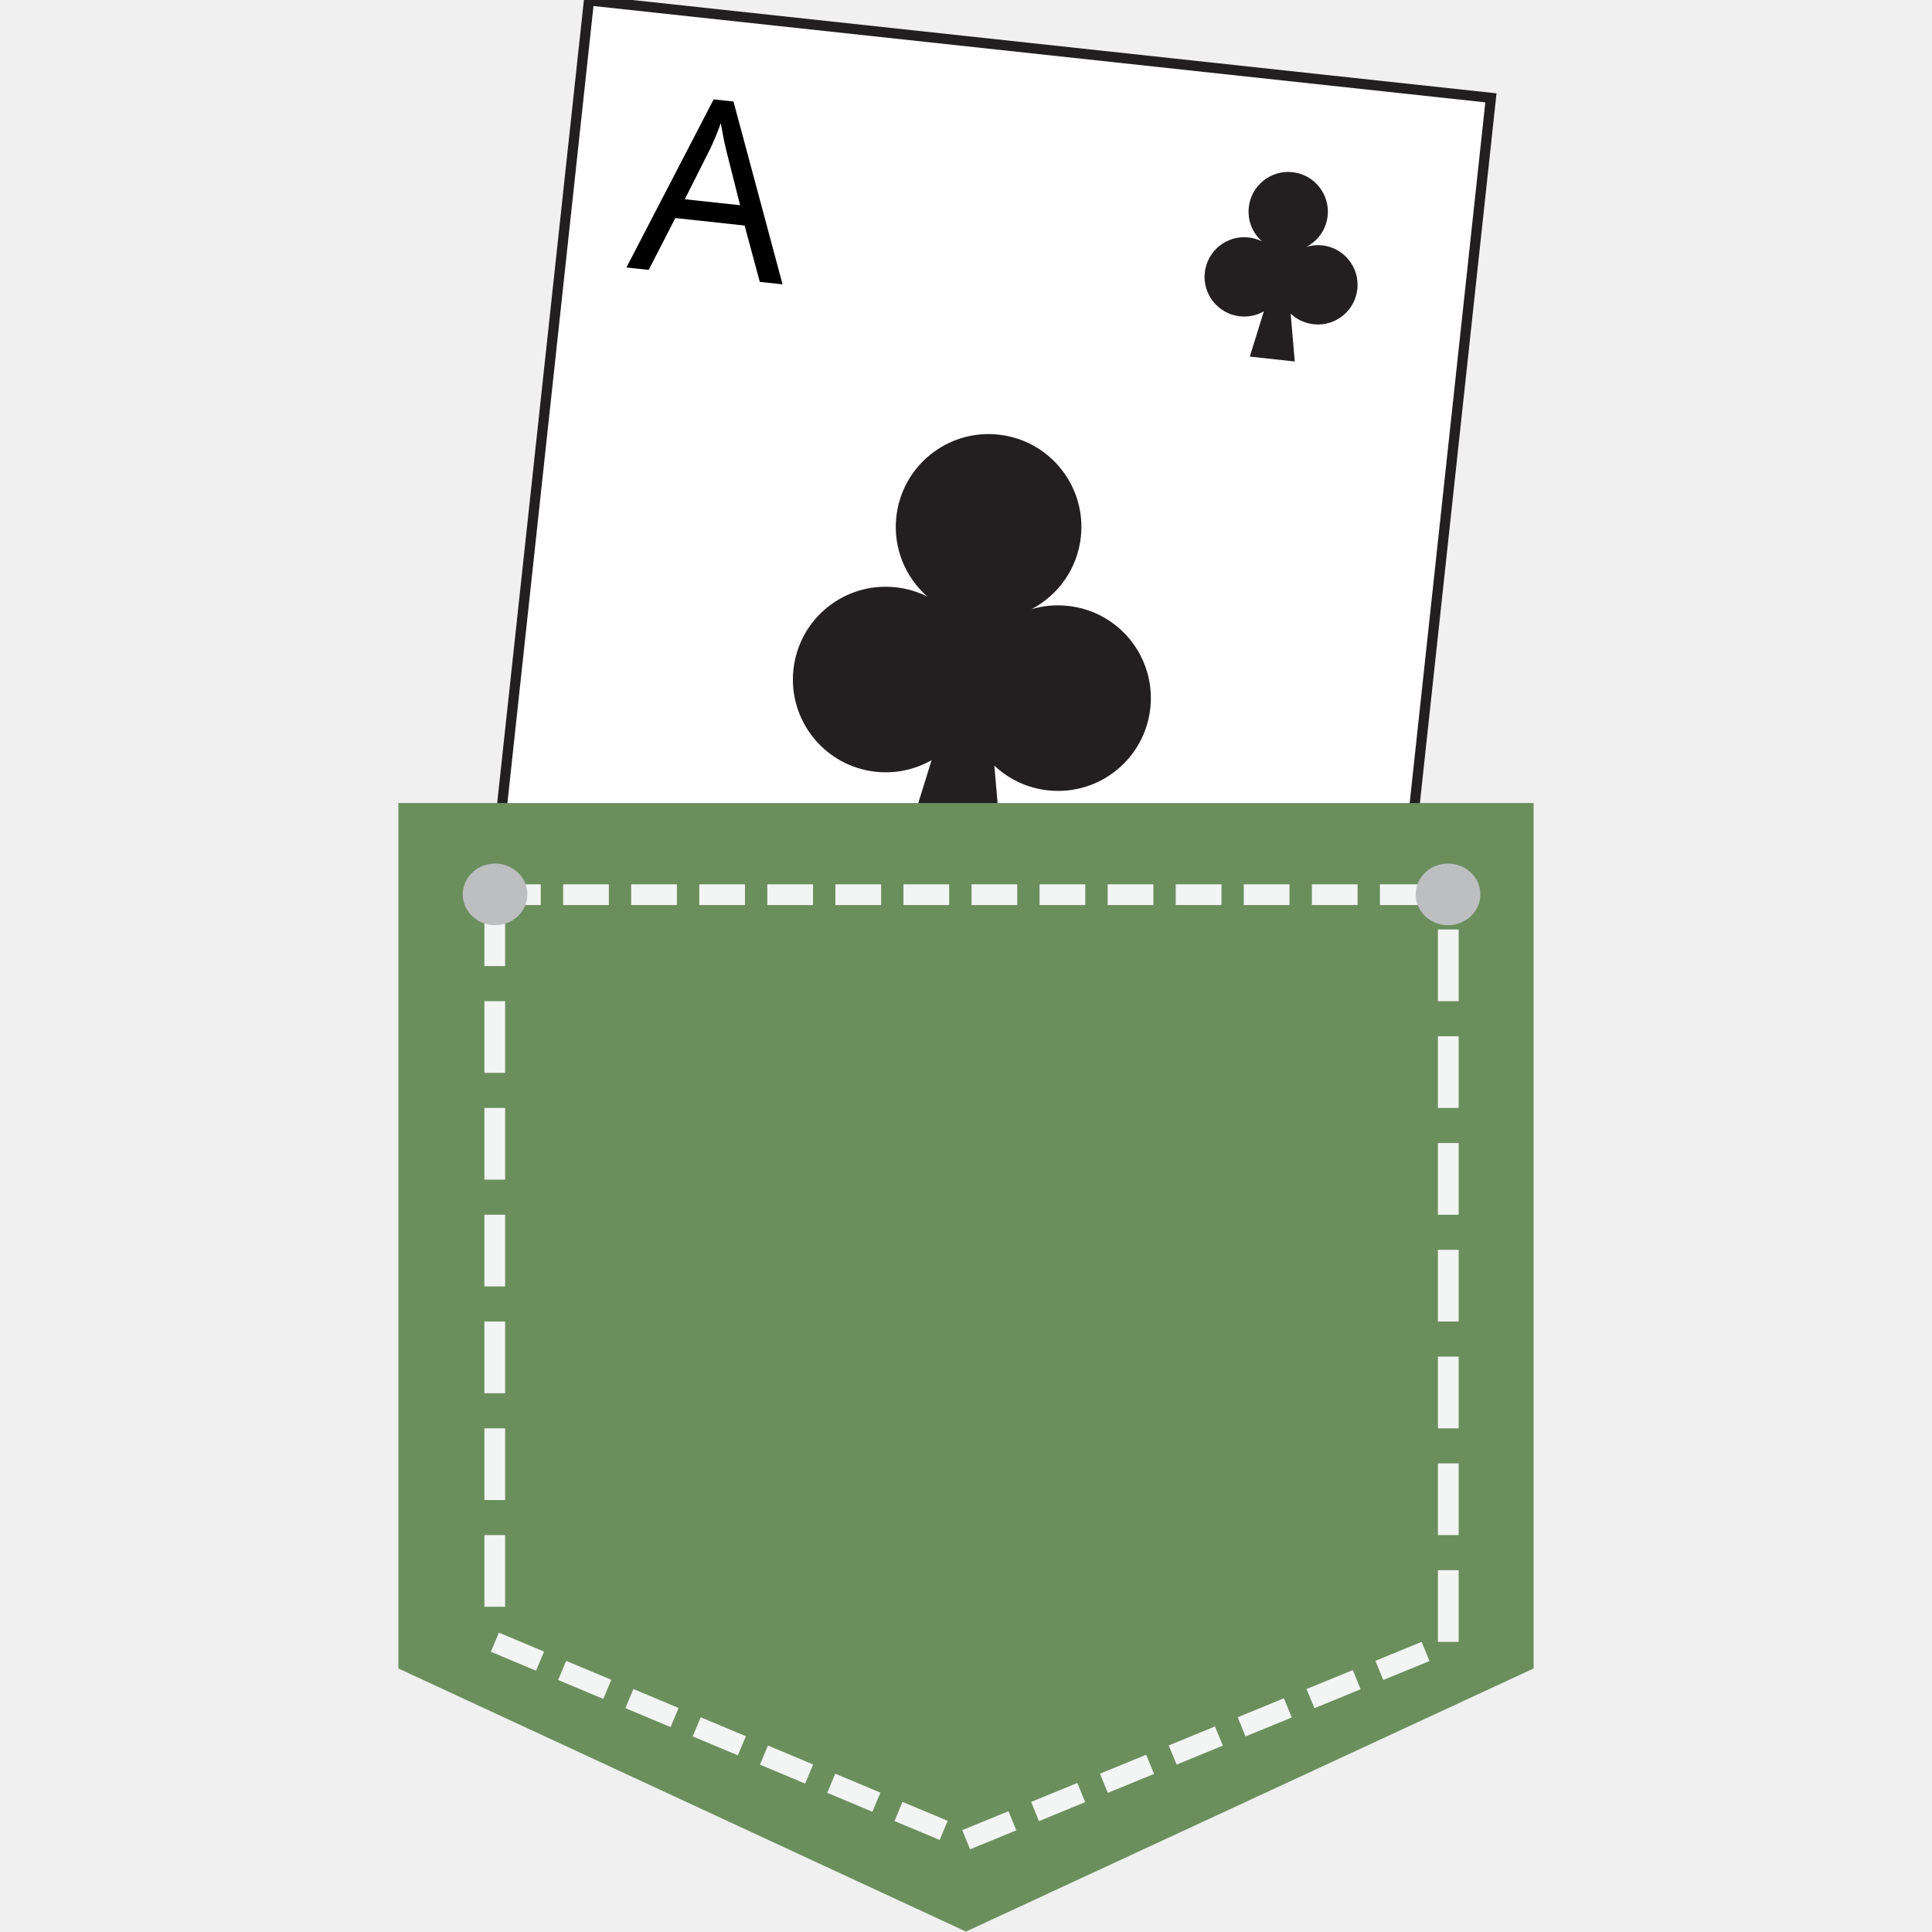
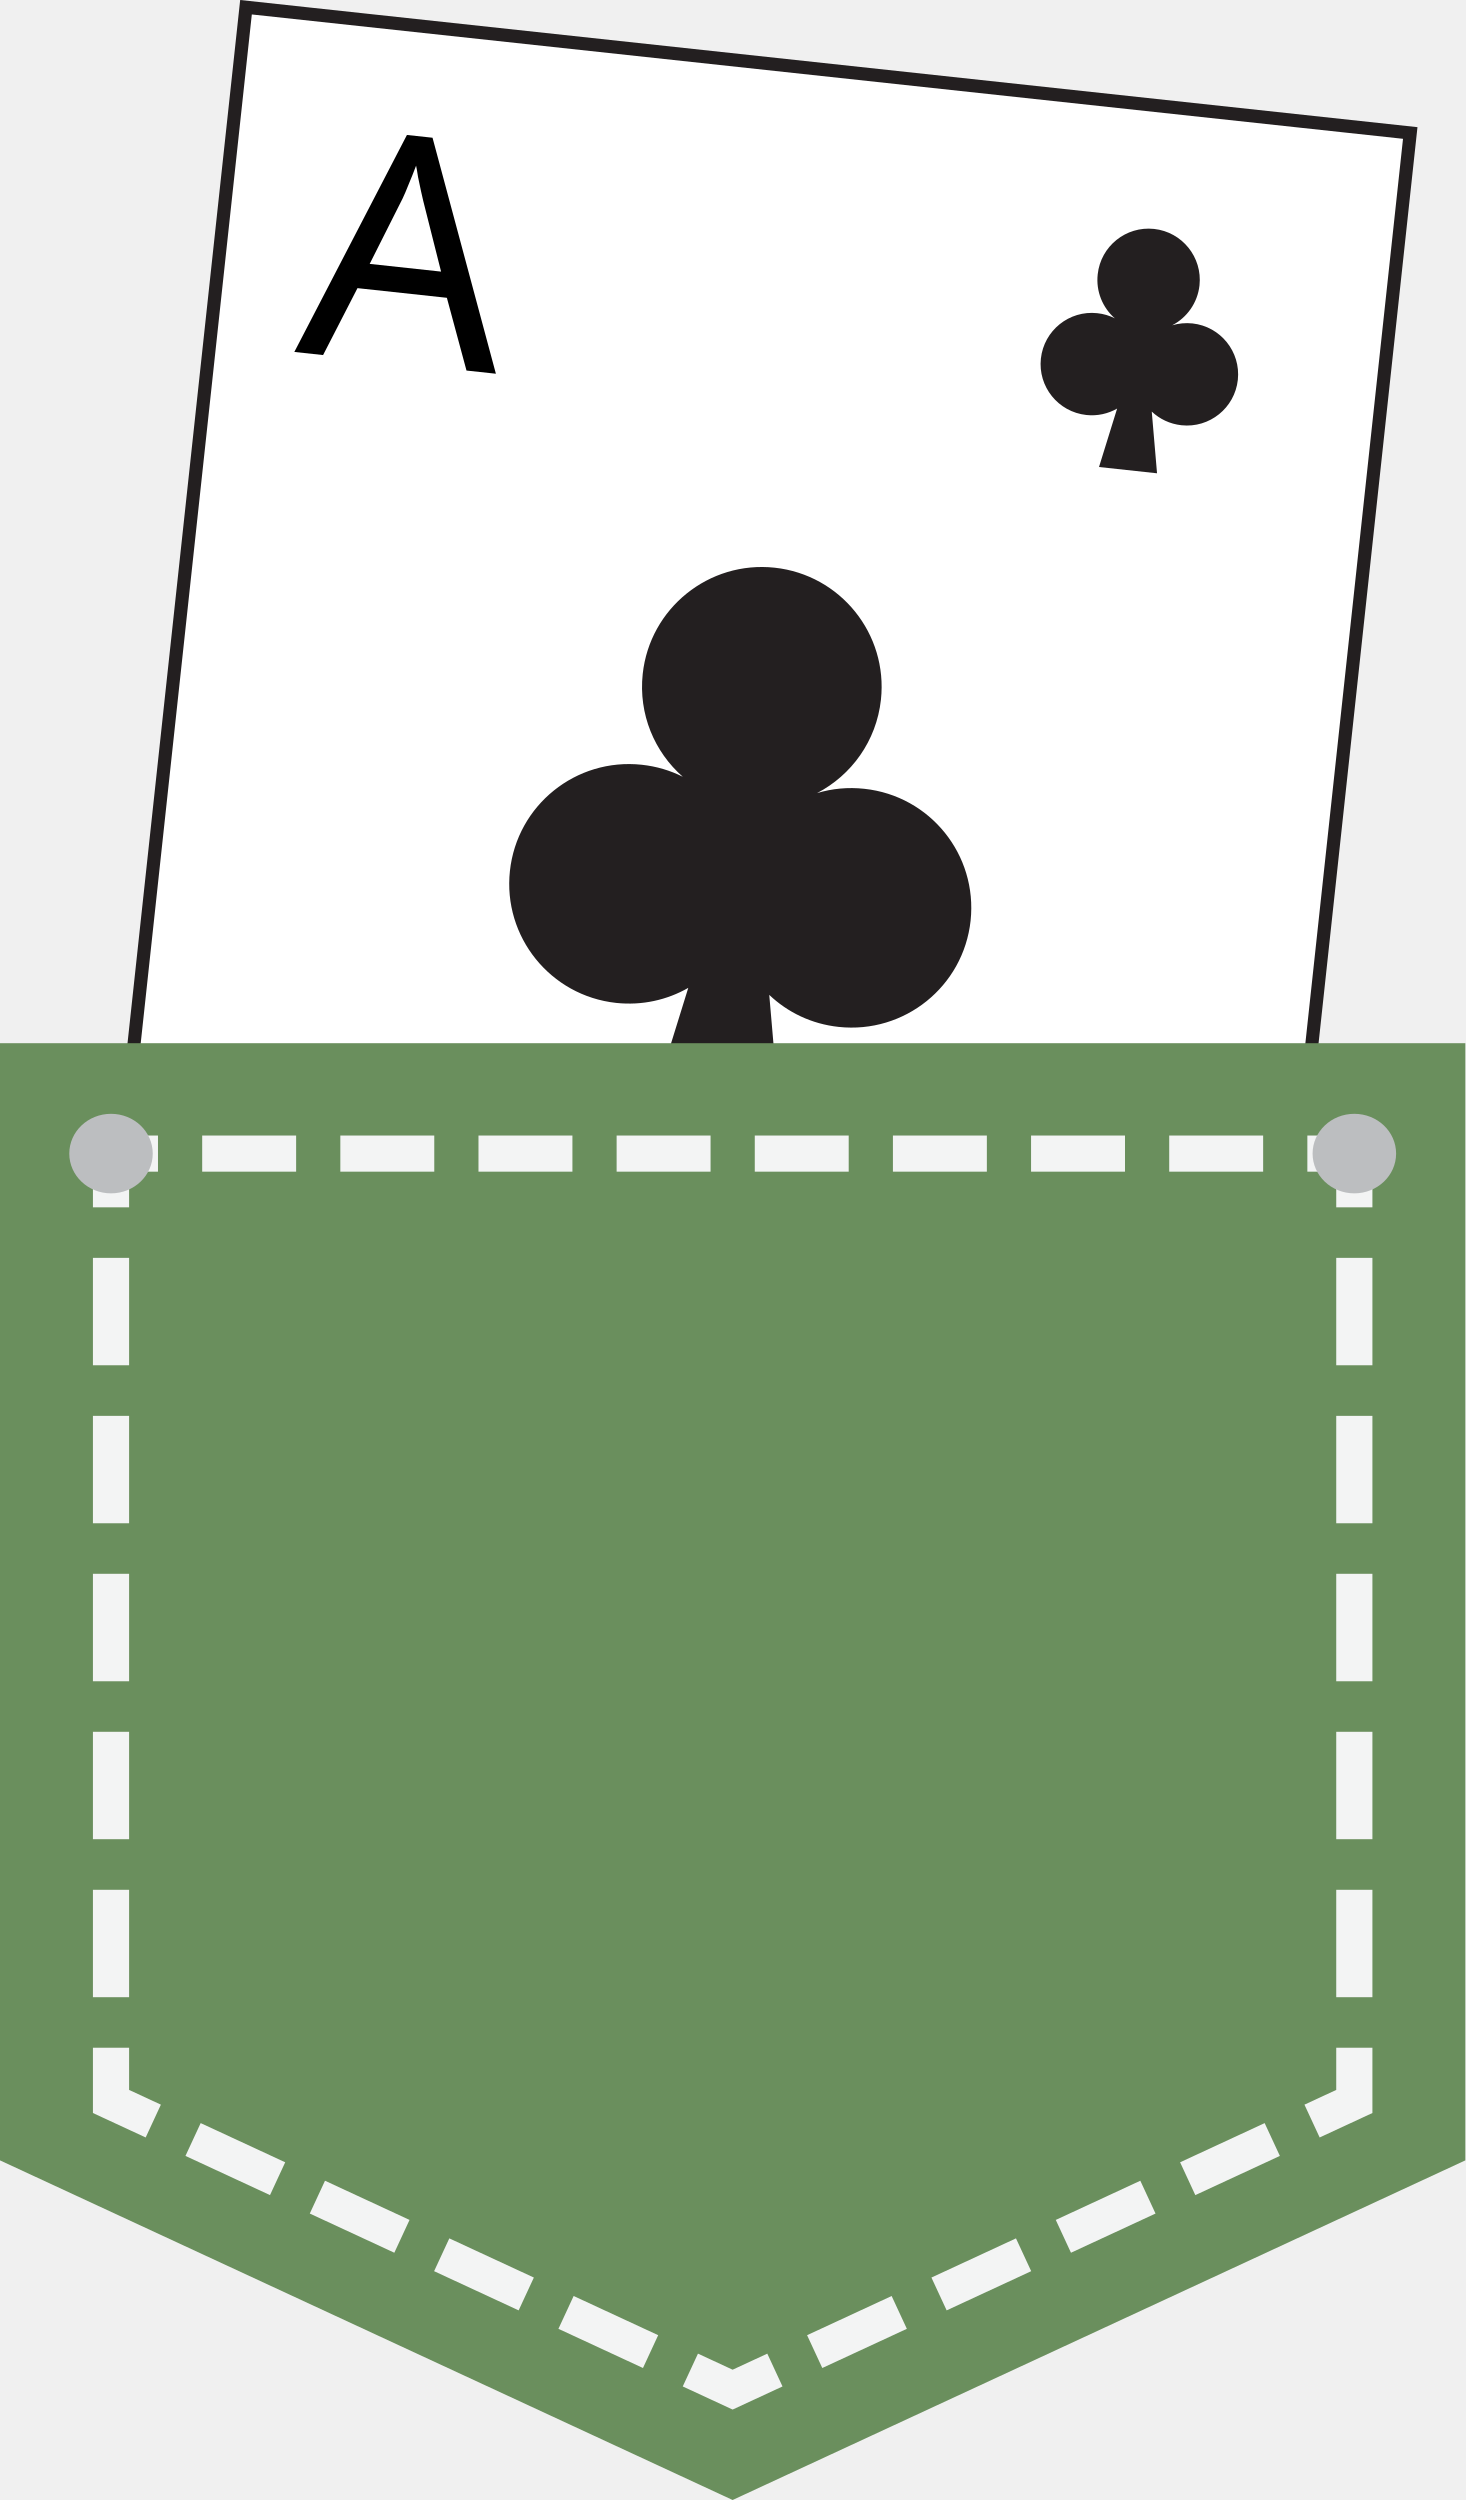
- <svg xmlns="http://www.w3.org/2000/svg" version="1.1" id="Layer_1" x="0px" y="0px" width="2606px" height="2606px" viewBox="0 0 2606 2606" enable-background="new 0 0 2606 2606" xml:space="preserve">
-   <g>
-     <g>
-       <polygon fill="#FFFFFF" stroke="#231F20" stroke-width="13.712" stroke-miterlimit="10" points="1799.729,2089.245     583.065,1957.834 794.449,0.563 2011.048,131.975   " />
-       <g>
-         <path fill="#231F20" d="M1440.643,817.287c-17.163-1.871-33.905-0.238-49.461,4.503c35.863-18.687,62.059-54.354,66.766-97.676     c7.389-68.683-42.32-130.448-111.076-137.882c-68.666-7.401-130.465,42.337-137.864,111.02     c-4.529,42.056,12.268,81.514,41.892,107.477c-13.007-6.564-27.432-10.897-42.794-12.563     c-68.78-7.428-130.437,42.213-137.873,110.941c-7.436,68.718,42.231,130.456,111.021,137.917     c27.229,2.89,53.295-3.091,75.371-15.734v-0.044l-44.371,143.001l141.975,15.315l-12.991-150.927l0,0     c19.151,18.214,44.195,30.456,72.554,33.468c68.729,7.391,130.403-42.293,137.84-110.984     C1559.009,886.311,1509.396,824.681,1440.643,817.287z" />
-         <g>
-           <path fill="#231F20" d="M1783.469,330.98c-7.347-0.76-14.551-0.035-21.175,1.952c15.327-7.997,26.506-23.27,28.538-41.742      c3.129-29.365-18.089-55.773-47.472-58.957c-29.376-3.164-55.774,18.09-58.903,47.431c-1.996,18.017,5.207,34.849,17.873,46.003      c-5.57-2.836-11.749-4.698-18.31-5.386c-29.367-3.174-55.723,18.045-58.941,47.421c-3.173,29.374,18.046,55.765,47.485,58.966      c11.617,1.257,22.761-1.331,32.2-6.731v-0.035l-18.954,61.121l60.642,6.571l-5.519-64.492l0,0      c8.239,7.755,18.927,12.952,31.001,14.273c29.392,3.191,55.762-18.08,58.955-47.448      C1834.028,360.552,1812.828,334.19,1783.469,330.98z" />
-           <text transform="matrix(0.9942 0.1074 -0.1074 0.9942 844.9541 360.7891)" font-family="'MyriadPro-Regular'" font-size="332.039">A</text>
+ <svg xmlns="http://www.w3.org/2000/svg" version="1.1" id="Layer_1" x="0px" y="0px" width="1531.23" height="2612.427" viewBox="0 0 1531.23 2612.427" enable-background="new 0 0 2606 2606" xml:space="preserve">
+   <defs id="defs61" />
+   <g id="g61" transform="translate(-1074.77,6.989417)">
+     <g id="g4" style="display:inline" transform="translate(537.385)">
+       <polygon fill="#ffffff" stroke="#231f20" stroke-width="13.712" stroke-miterlimit="10" points="2011.048,131.975 1799.729,2089.245 583.065,1957.834 794.449,0.563 " id="polygon1" style="display:inline" />
+       <g id="g3">
+         <path fill="#231f20" d="m 1440.643,817.287 c -17.163,-1.871 -33.905,-0.238 -49.461,4.503 35.863,-18.687 62.059,-54.354 66.766,-97.676 7.389,-68.683 -42.32,-130.448 -111.076,-137.882 -68.666,-7.401 -130.465,42.337 -137.864,111.02 -4.529,42.056 12.268,81.514 41.892,107.477 -13.007,-6.564 -27.432,-10.897 -42.794,-12.563 -68.78,-7.428 -130.437,42.213 -137.873,110.941 -7.436,68.718 42.231,130.456 111.021,137.917 27.229,2.89 53.295,-3.091 75.371,-15.734 v -0.044 l -44.371,143.001 141.975,15.315 -12.991,-150.927 v 0 c 19.151,18.214 44.195,30.456 72.554,33.468 68.729,7.391 130.403,-42.293 137.84,-110.984 7.377,-68.808 -42.236,-130.438 -110.989,-137.832 z" id="path1" />
+         <g id="g2">
+           <path fill="#231f20" d="m 1783.469,330.98 c -7.347,-0.76 -14.551,-0.035 -21.175,1.952 15.327,-7.997 26.506,-23.27 28.538,-41.742 3.129,-29.365 -18.089,-55.773 -47.472,-58.957 -29.376,-3.164 -55.774,18.09 -58.903,47.431 -1.996,18.017 5.207,34.849 17.873,46.003 -5.57,-2.836 -11.749,-4.698 -18.31,-5.386 -29.367,-3.174 -55.723,18.045 -58.941,47.421 -3.173,29.374 18.046,55.765 47.485,58.966 11.617,1.257 22.761,-1.331 32.2,-6.731 v -0.035 l -18.954,61.121 60.642,6.571 -5.519,-64.492 v 0 c 8.239,7.755 18.927,12.952 31.001,14.273 29.392,3.191 55.762,-18.08 58.955,-47.448 3.139,-29.375 -18.061,-55.737 -47.42,-58.947 z" id="path2" />
+           <path d="M 180.961,0 152.406,-73.381 H 58.439 L 30.216,0 H 0 L 92.639,-238.072 H 119.534 L 211.841,0 Z m -37.52,-99.944 -26.563,-71.72 q -0.996,-2.656 -3.32,-9.629 -2.324,-6.973 -4.649,-14.278 -1.992,-7.637 -3.32,-11.621 -2.656,10.293 -5.645,20.254 -2.656,9.629 -4.649,15.274 l -26.895,71.72 z" id="text2" style="font-size:332.039px;font-family:MyriadPro-Regular" transform="matrix(0.9942,0.1074,-0.1074,0.9942,844.9541,360.7891)" aria-label="A" />
        </g>
      </g>
    </g>
-     <g>
-       <g>
-         <polygon fill="#6A8F5D" points="1302.954,2605.438 537.385,2250.539 537.385,1083.158 2068.615,1083.158 2068.615,2250.539         " />
-         <g>
-           <g>
-             <g>
-               <g>
-                 <g>
-                   <rect x="653.389" y="1206.402" fill="#F3F4F4" width="27.958" height="96.717" />
-                   <rect x="653.389" y="1350.439" fill="#F3F4F4" width="27.958" height="96.717" />
-                   <rect x="653.389" y="1494.466" fill="#F3F4F4" width="27.958" height="96.718" />
-                   <rect x="653.389" y="1638.534" fill="#F3F4F4" width="27.958" height="96.696" />
-                   <rect x="653.389" y="1782.55" fill="#F3F4F4" width="27.958" height="96.718" />
-                   <rect x="653.389" y="1926.618" fill="#F3F4F4" width="27.958" height="96.707" />
-                   <rect x="653.389" y="2070.635" fill="#F3F4F4" width="27.958" height="96.696" />
-                 </g>
-               </g>
-             </g>
-           </g>
-           <g>
-             <g>
-               <g>
-                 <g>
-                   <rect x="684.09" y="2194.777" transform="matrix(-0.3868 0.9222 -0.9222 -0.3868 3022.487 2445.841)" fill="#F3F4F4" width="27.958" height="66.074" />
-                   <rect x="774.831" y="2232.839" transform="matrix(-0.3868 0.9222 -0.9222 -0.3868 3183.427 2414.948)" fill="#F3F4F4" width="27.958" height="66.074" />
-                   <rect x="865.566" y="2270.897" transform="matrix(-0.3868 0.9222 -0.9222 -0.3868 3344.358 2383.976)" fill="#F3F4F4" width="27.957" height="66.073" />
-                   <rect x="956.32" y="2308.971" transform="matrix(-0.3868 0.9222 -0.9222 -0.3868 3505.318 2353.124)" fill="#F3F4F4" width="27.958" height="66.059" />
-                   <rect x="1047.055" y="2347.021" transform="matrix(-0.3868 0.9222 -0.9222 -0.3868 3666.245 2322.265)" fill="#F3F4F4" width="27.958" height="66.074" />
-                   <rect x="1137.813" y="2385.093" transform="matrix(-0.3868 0.9222 -0.9222 -0.3868 3827.21 2291.279)" fill="#F3F4F4" width="27.957" height="66.066" />
-                   <rect x="1228.538" y="2423.151" transform="matrix(-0.3868 0.9222 -0.9222 -0.3868 3988.119 2260.389)" fill="#F3F4F4" width="27.957" height="66.059" />
-                 </g>
-               </g>
-             </g>
-           </g>
-           <g>
-             <g>
-               <g>
-                 <g>
-                   <rect x="1320.306" y="2434.99" transform="matrix(0.3792 0.9253 -0.9253 0.3792 3112.724 297.998)" fill="#F3F4F4" width="27.958" height="67.403" />
-                   <rect x="1413.191" y="2396.929" transform="matrix(0.3792 0.9253 -0.9253 0.3792 3135.201 188.4419)" fill="#F3F4F4" width="27.959" height="67.403" />
-                   <rect x="1506.069" y="2358.87" transform="matrix(0.3792 0.9253 -0.9253 0.3792 3157.616 78.8484)" fill="#F3F4F4" width="27.958" height="67.403" />
-                   <rect x="1598.968" y="2320.811" transform="matrix(0.3792 0.9253 -0.9253 0.3792 3179.958 -30.8184)" fill="#F3F4F4" width="27.957" height="67.388" />
-                   <rect x="1691.846" y="2282.746" transform="matrix(0.3792 0.9253 -0.9253 0.3792 3202.513 -140.3174)" fill="#F3F4F4" width="27.958" height="67.403" />
-                   <rect x="1784.748" y="2244.681" transform="matrix(0.3792 0.9253 -0.9253 0.3792 3224.964 -249.9165)" fill="#F3F4F4" width="27.958" height="67.396" />
-                   <rect x="1877.616" y="2206.63" transform="matrix(0.3792 0.9253 -0.9253 0.3792 3247.408 -359.4751)" fill="#F3F4F4" width="27.958" height="67.389" />
-                 </g>
-               </g>
-             </g>
-           </g>
-           <g>
-             <g>
-               <g>
-                 <g>
-                   <rect x="1939.568" y="2117.965" fill="#F3F4F4" width="27.957" height="96.717" />
-                   <rect x="1939.568" y="1973.928" fill="#F3F4F4" width="27.957" height="96.717" />
-                   <rect x="1939.568" y="1829.9" fill="#F3F4F4" width="27.957" height="96.718" />
-                   <rect x="1939.568" y="1685.854" fill="#F3F4F4" width="27.957" height="96.696" />
-                   <rect x="1939.568" y="1541.816" fill="#F3F4F4" width="27.957" height="96.718" />
-                   <rect x="1939.568" y="1397.759" fill="#F3F4F4" width="27.957" height="96.707" />
-                   <rect x="1939.568" y="1253.753" fill="#F3F4F4" width="27.957" height="96.696" />
-                 </g>
-               </g>
-             </g>
-           </g>
-           <g>
-             <g>
-               <g>
-                 <g>
-                   <g>
-                     <rect x="667.752" y="1192.808" fill="#F3F4F4" width="61.65" height="27.958" />
-                     <rect x="759.565" y="1192.808" fill="#F3F4F4" width="61.65" height="27.958" />
-                     <rect x="851.372" y="1192.808" fill="#F3F4F4" width="61.65" height="27.958" />
-                     <rect x="943.205" y="1192.808" fill="#F3F4F4" width="61.637" height="27.958" />
-                     <rect x="1035.005" y="1192.808" fill="#F3F4F4" width="61.65" height="27.958" />
-                     <rect x="1126.838" y="1192.808" fill="#F3F4F4" width="61.644" height="27.958" />
-                     <rect x="1218.638" y="1192.808" fill="#F3F4F4" width="61.637" height="27.958" />
-                   </g>
-                 </g>
-                 <g>
-                   <g>
-                     <rect x="1310.457" y="1192.808" fill="#F3F4F4" width="61.65" height="27.958" />
-                     <rect x="1402.271" y="1192.808" fill="#F3F4F4" width="61.65" height="27.958" />
-                     <rect x="1494.077" y="1192.808" fill="#F3F4F4" width="61.65" height="27.958" />
-                     <rect x="1585.91" y="1192.808" fill="#F3F4F4" width="61.638" height="27.958" />
-                     <rect x="1677.71" y="1192.808" fill="#F3F4F4" width="61.65" height="27.958" />
-                     <rect x="1769.543" y="1192.808" fill="#F3F4F4" width="61.645" height="27.958" />
-                     <rect x="1861.344" y="1192.808" fill="#F3F4F4" width="61.637" height="27.958" />
-                   </g>
-                 </g>
-               </g>
-             </g>
-           </g>
-         </g>
+     <g id="g60" style="display:inline" transform="translate(537.385)">
+       <g id="g59" style="display:inline">
+         <polygon fill="#6a8f5d" points="2068.615,2250.539 1302.954,2605.438 537.385,2250.539 537.385,1083.158 2068.615,1083.158 " id="polygon4" style="display:inline" />
+         <path style="color:#000000;fill:#f3f4f4;-inkscape-stroke:none" d="m 515.113,1060.887 v 88.424 h 44.545 v -43.881 h 35.574 v -44.543 z m 134.562,0 v 44.543 h 115.691 v -44.543 z m 170.137,0 v 44.543 h 115.691 v -44.543 z m 170.137,0 v 44.543 h 115.691 v -44.543 z m 170.137,0 v 44.543 h 115.691 v -44.543 z m 170.137,0 v 44.543 h 115.691 v -44.543 z m 170.137,0 v 44.543 h 115.691 v -44.543 z m 170.137,0 v 44.543 h 115.691 v -44.543 z m 170.137,0 v 44.543 h 115.691 v -44.543 z m 170.135,0 v 44.543 h 35.574 v 43.881 h 44.545 v -88.424 z M 515.113,1211.57 v 132.303 h 44.545 v -132.303 z m 1531.229,0 v 132.303 h 44.545 V 1211.57 Z M 515.113,1406.133 v 132.305 h 44.545 v -132.305 z m 1531.229,0 v 132.305 h 44.545 V 1406.133 Z M 515.113,1600.697 V 1733 h 44.545 v -132.303 z m 1531.229,0 V 1733 h 44.545 V 1600.697 Z M 515.113,1795.26 v 132.305 h 44.545 v -132.305 z m 1531.229,0 v 132.305 h 44.545 V 1795.26 Z M 515.113,1989.824 v 132.303 h 44.545 v -132.303 z m 1531.229,0 v 132.303 h 44.545 V 1989.824 Z M 515.113,2184.387 v 80.377 l 12.904,5.982 52.059,24.133 18.734,-40.414 -39.152,-18.15 v -51.928 z m 1531.229,0 v 51.928 l -39.158,18.15 18.732,40.414 64.971,-30.115 v -80.377 z m -88.16,92.791 -104.131,48.268 18.734,40.414 104.129,-48.268 z m -1310.375,0 -18.734,40.412 104.117,48.268 18.734,-40.414 z m 153.115,70.978 -18.734,40.414 104.117,48.266 18.734,-40.412 z m 1004.127,0 -104.129,48.266 18.732,40.414 104.129,-48.266 z m -851.014,70.981 -18.734,40.414 104.117,48.266 18.734,-40.414 z m 697.881,0 -104.129,48.266 18.732,40.414 104.131,-48.266 z m -153.131,70.978 -104.131,48.268 18.732,40.414 104.131,-48.267 z m -391.637,0 -18.734,40.412 104.117,48.267 18.734,-40.414 z m 153.113,70.979 -18.734,40.414 61.426,28.475 61.432,-28.475 -18.733,-40.414 -42.697,19.791 z" id="polygon61" transform="matrix(0.8484826,0,0,0.8484826,197.4272,279.4432)" />
      </g>
-       <path fill="#BCBEC0" d="M711.365,1206.402c0,22.902-19.471,41.554-43.613,41.554c-24.026,0-43.612-18.651-43.612-41.554    c0-23.009,19.586-41.563,43.612-41.563C691.895,1164.84,711.365,1183.394,711.365,1206.402z" />
-       <path fill="#BCBEC0" d="M1996.83,1206.402c0,22.902-19.563,41.554-43.667,41.554c-24.108,0-43.606-18.651-43.606-41.554    c0-23.009,19.498-41.563,43.606-41.563C1977.268,1164.84,1996.83,1183.394,1996.83,1206.402z" />
+       <path fill="#bcbec0" d="m 697.002,1198.484 c 0,22.902 -19.471,41.554 -43.613,41.554 -24.026,0 -43.612,-18.651 -43.612,-41.554 0,-23.009 19.586,-41.563 43.612,-41.563 24.143,10e-4 43.613,18.555 43.613,41.563 z" id="path59" style="display:inline" />
+       <path fill="#bcbec0" d="m 1996.278,1198.484 c 0,22.902 -19.563,41.554 -43.667,41.554 -24.108,0 -43.606,-18.651 -43.606,-41.554 0,-23.009 19.498,-41.563 43.606,-41.563 24.105,10e-4 43.667,18.555 43.667,41.563 z" id="path60" style="display:inline" />
    </g>
  </g>
</svg>
